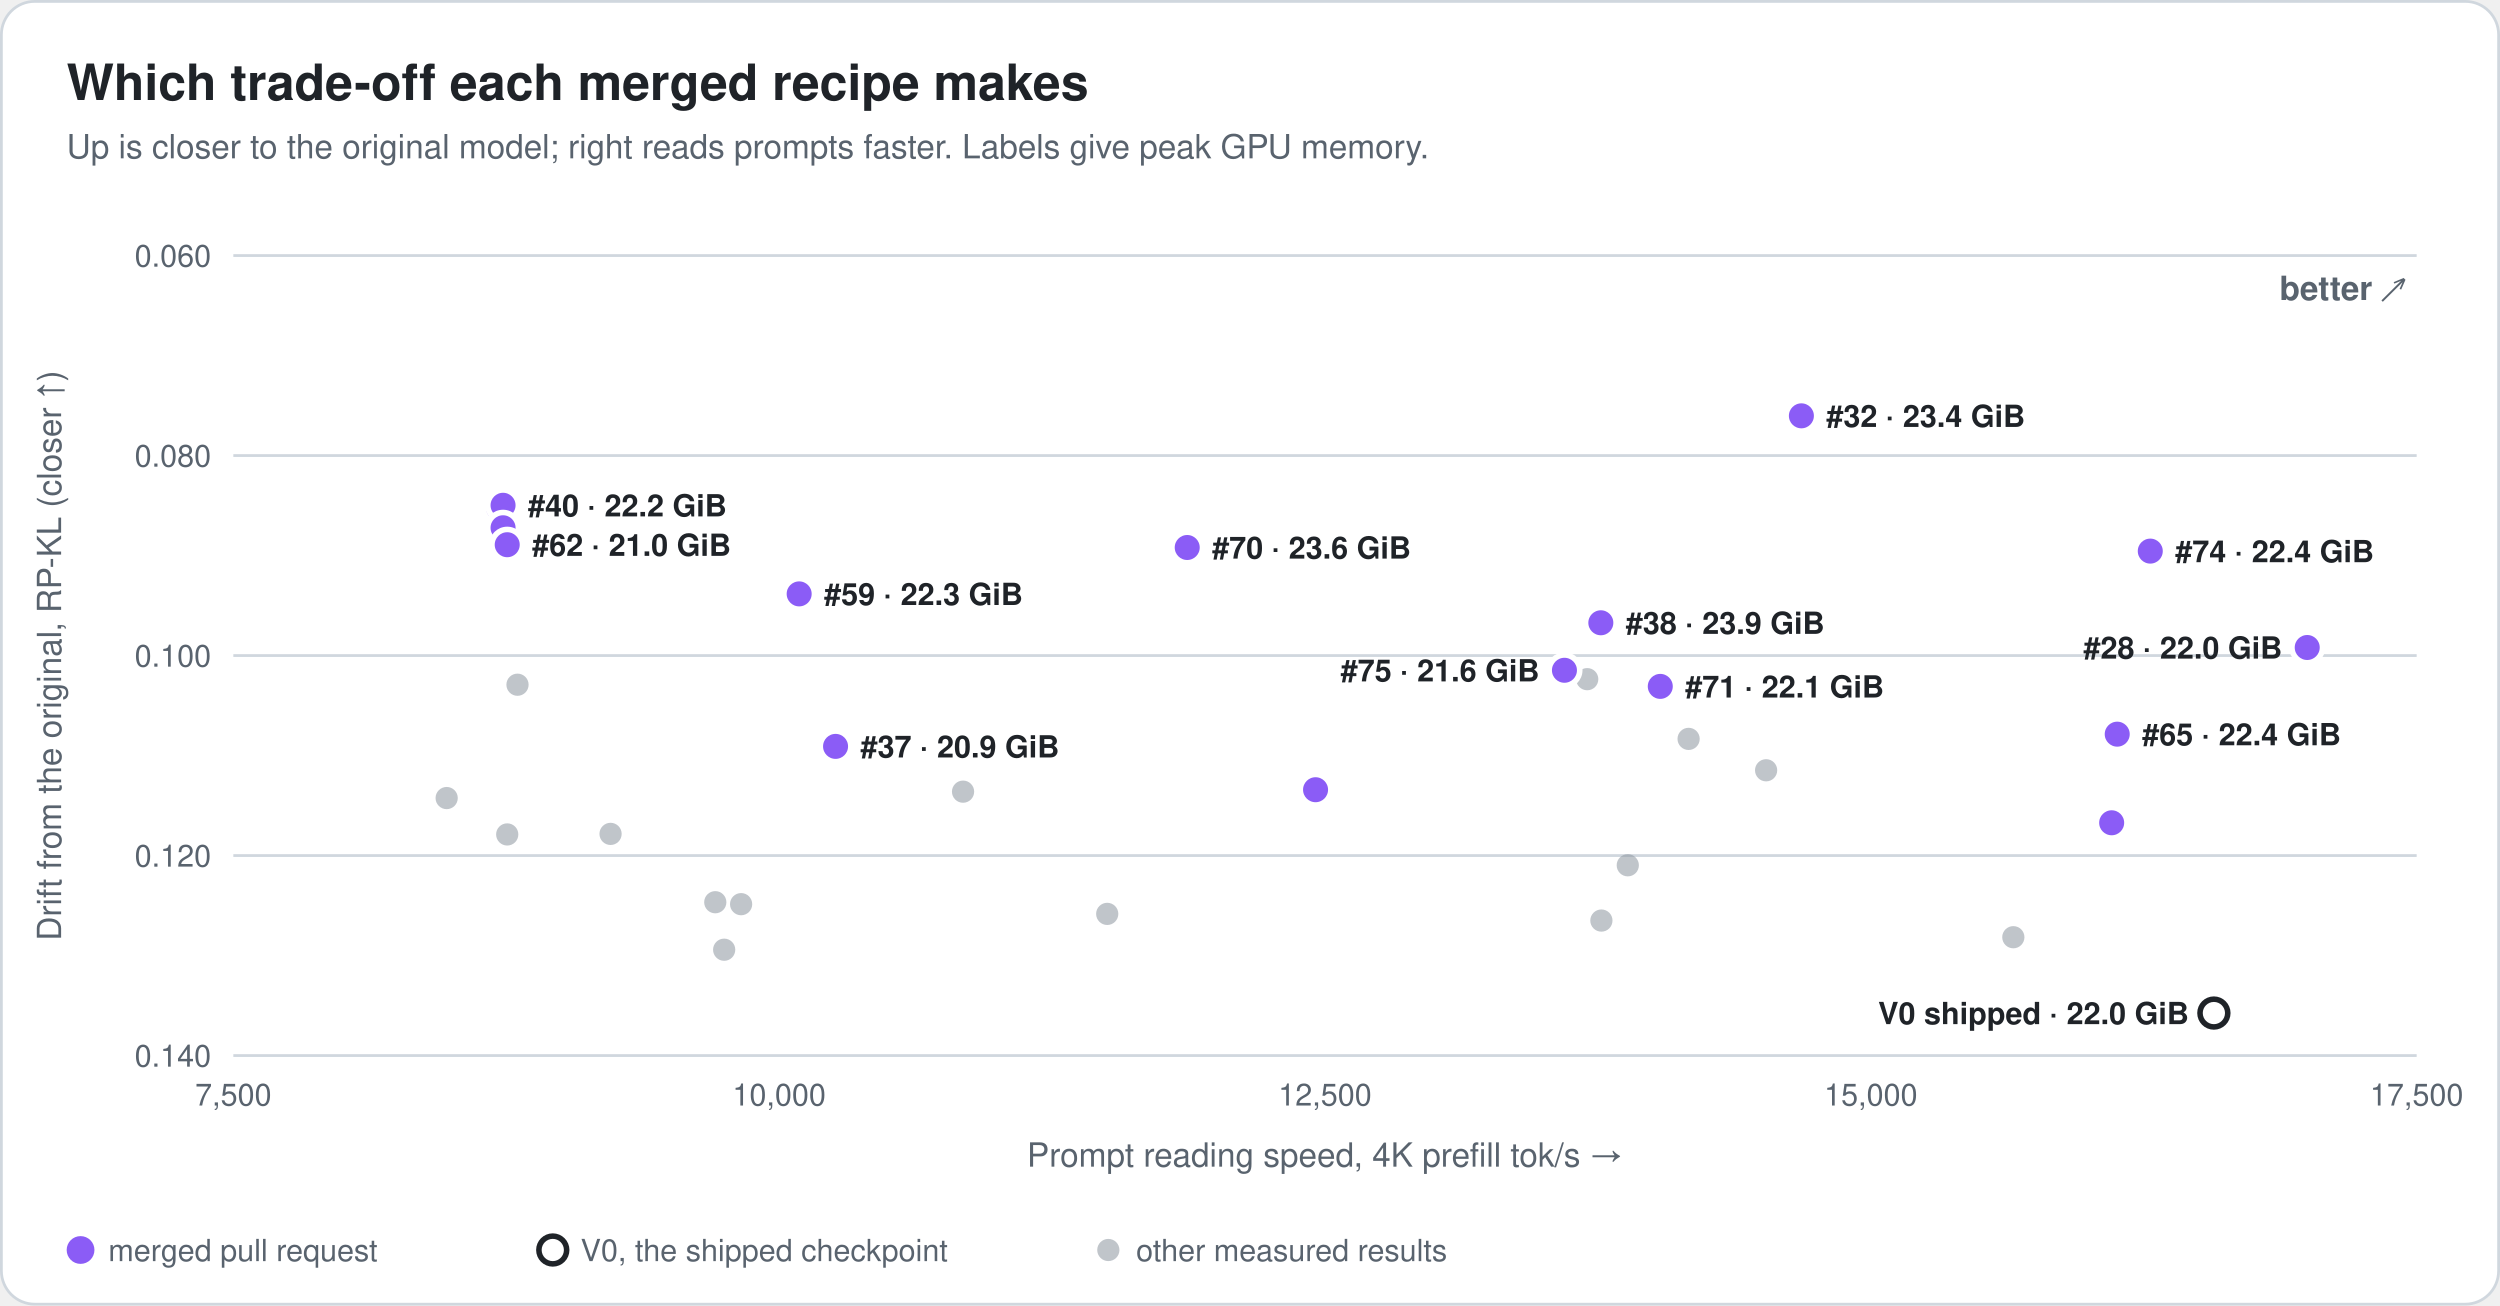
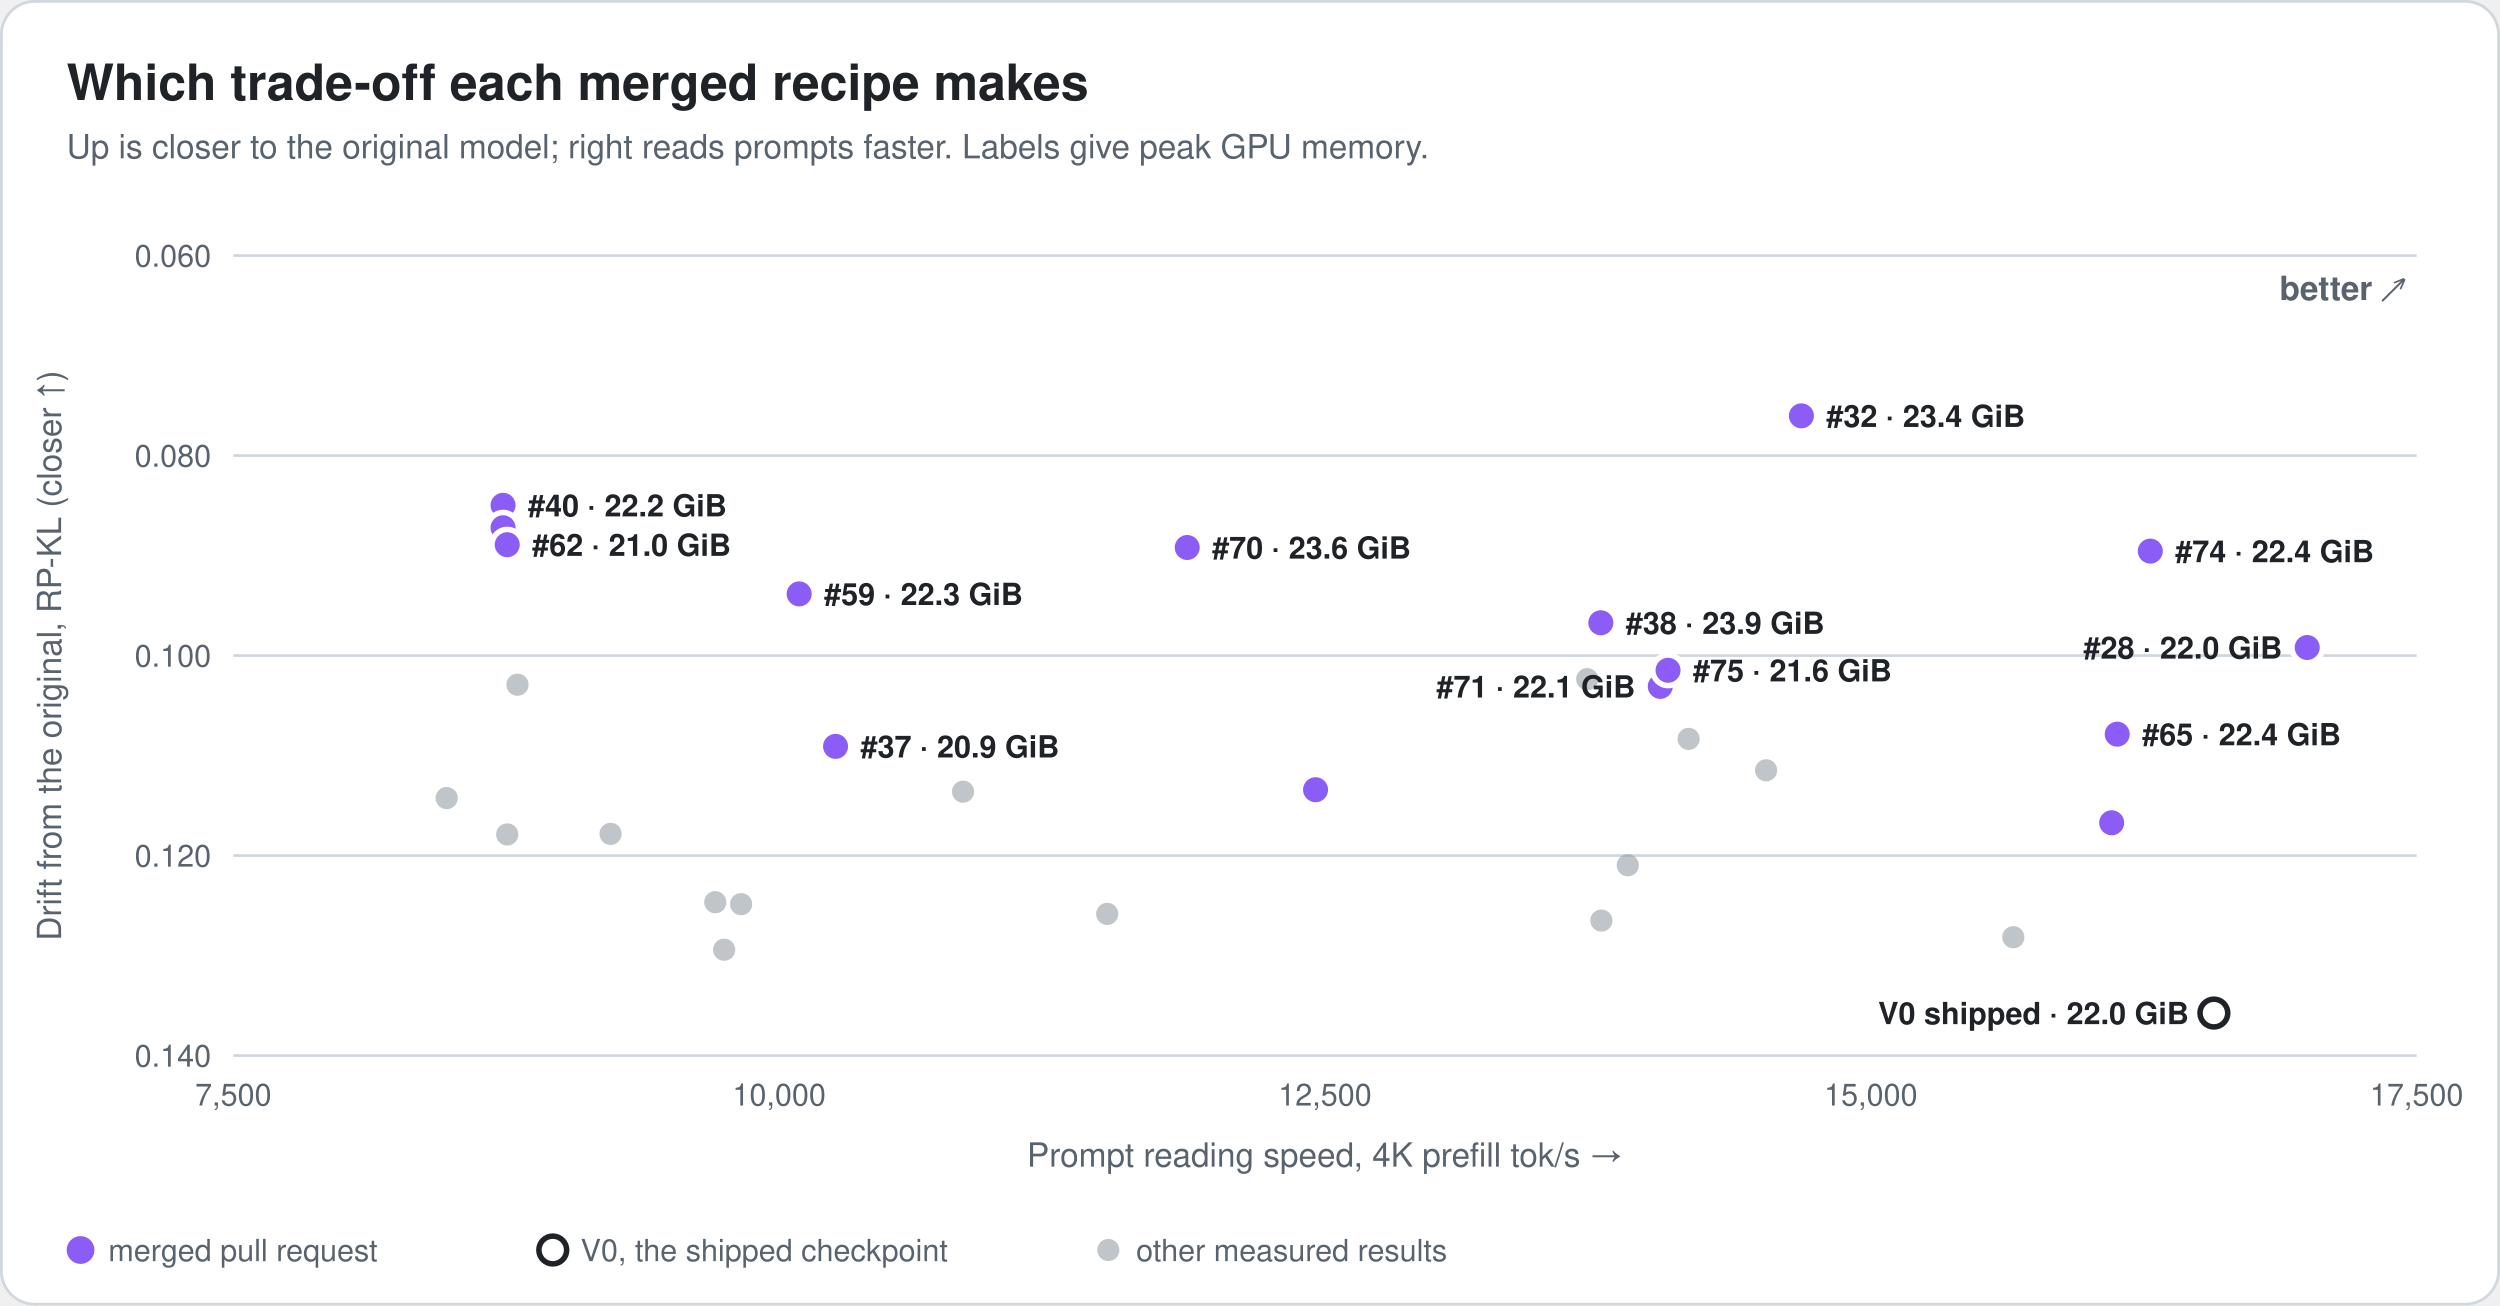
<svg xmlns="http://www.w3.org/2000/svg" width="900" height="470" viewBox="0 0 900 470" font-family="-apple-system,BlinkMacSystemFont,'Segoe UI',Helvetica,Arial,sans-serif" role="img" aria-label="Trade-offs of 16 merged recipes against the shipped checkpoint">
  <style>
.bg{fill:#ffffff;stroke:#d0d7de}.t{fill:#1f2328}.m{fill:#59636e}.rule{stroke:#d0d7de}.ring{stroke:#ffffff}
.acc{fill:#8b5cf6}.accl{stroke:#8b5cf6}.wash{fill:#8b5cf6;fill-opacity:.1}.gry{fill:#8c959f}.rej{fill:#d03b3b}.track{fill:#eaeef2}.tk{stroke:#1f2328}
@media (prefers-color-scheme: dark){
.bg{fill:#0d1117;stroke:#30363d}.t{fill:#e6edf3}.m{fill:#9198a1}.rule{stroke:#30363d}.ring{stroke:#0d1117}
.acc{fill:#9a75f8}.accl{stroke:#9a75f8}.wash{fill:#9a75f8;fill-opacity:.14}.gry{fill:#9198a1}.rej{fill:#e5534b}.track{fill:#21262d}.tk{stroke:#e6edf3}}
</style>
  <rect class="bg" x="0.5" y="0.5" width="899" height="469" rx="12" />
  <text x="24.0" y="36.0" class="t" font-size="18" font-weight="600" text-anchor="start">Which trade-off each merged recipe makes</text>
  <text x="24.0" y="57.0" class="m" font-size="12" font-weight="400" text-anchor="start">Up is closer to the original model; right reads prompts faster. Labels give peak GPU memory.</text>
  <line class="rule" x1="84" x2="870" y1="92.0" y2="92.0" stroke-width="1" />
  <text x="76.0" y="96.0" class="m" font-size="11" font-weight="400" text-anchor="end">0.060</text>
  <line class="rule" x1="84" x2="870" y1="164.0" y2="164.0" stroke-width="1" />
  <text x="76.0" y="168.0" class="m" font-size="11" font-weight="400" text-anchor="end">0.080</text>
  <line class="rule" x1="84" x2="870" y1="236.0" y2="236.0" stroke-width="1" />
  <text x="76.0" y="240.0" class="m" font-size="11" font-weight="400" text-anchor="end">0.100</text>
  <line class="rule" x1="84" x2="870" y1="308.0" y2="308.0" stroke-width="1" />
  <text x="76.0" y="312.0" class="m" font-size="11" font-weight="400" text-anchor="end">0.120</text>
  <line class="rule" x1="84" x2="870" y1="380.0" y2="380.0" stroke-width="1" />
  <text x="76.0" y="384.0" class="m" font-size="11" font-weight="400" text-anchor="end">0.140</text>
  <text x="84.0" y="398.0" class="m" font-size="11" font-weight="400" text-anchor="middle">7,500</text>
  <text x="280.5" y="398.0" class="m" font-size="11" font-weight="400" text-anchor="middle">10,000</text>
  <text x="477.0" y="398.0" class="m" font-size="11" font-weight="400" text-anchor="middle">12,500</text>
  <text x="673.5" y="398.0" class="m" font-size="11" font-weight="400" text-anchor="middle">15,000</text>
  <text x="870.0" y="398.0" class="m" font-size="11" font-weight="400" text-anchor="middle">17,500</text>
  <text x="477.0" y="420.0" class="m" font-size="12" font-weight="400" text-anchor="middle">Prompt reading speed, 4K prefill tok/s →</text>
  <text x="22" y="236.0" class="m" font-size="12" text-anchor="middle" transform="rotate(-90 22 236.0)">Drift from the original, RP-KL (closer ↑)</text>
  <text x="866.0" y="108.0" class="m" font-size="12" font-weight="600" text-anchor="end">better ↗</text>
  <circle class="gry" cx="160.8" cy="287.3" r="4" opacity=".55" />
  <circle class="gry" cx="571.4" cy="244.5" r="4" opacity=".55" />
  <circle class="gry" cx="576.5" cy="331.4" r="4" opacity=".55" />
  <circle class="gry" cx="724.8" cy="337.4" r="4" opacity=".55" />
  <circle class="gry" cx="260.7" cy="341.9" r="4" opacity=".55" />
  <circle class="gry" cx="257.5" cy="324.8" r="4" opacity=".55" />
  <circle class="gry" cx="182.6" cy="300.4" r="4" opacity=".55" />
  <circle class="gry" cx="346.7" cy="285.0" r="4" opacity=".55" />
  <circle class="gry" cx="607.9" cy="266.0" r="4" opacity=".55" />
  <circle class="gry" cx="398.6" cy="329.0" r="4" opacity=".55" />
  <circle class="gry" cx="186.3" cy="246.5" r="4" opacity=".55" />
  <circle class="gry" cx="586.0" cy="311.5" r="4" opacity=".55" />
  <circle class="gry" cx="635.8" cy="277.3" r="4" opacity=".55" />
  <circle class="gry" cx="219.8" cy="300.2" r="4" opacity=".55" />
  <circle class="gry" cx="266.8" cy="325.5" r="4" opacity=".55" />
  <circle class="tk" cx="797.0" cy="364.7" r="5" fill="none" stroke-width="2" />
  <circle class="acc ring" cx="473.6" cy="284.3" r="5.5" stroke-width="2" />
  <circle class="acc ring" cx="300.8" cy="268.7" r="5.5" stroke-width="2" />
  <circle class="acc ring" cx="576.3" cy="224.2" r="5.5" stroke-width="2" />
  <circle class="acc ring" cx="760.2" cy="296.2" r="5.5" stroke-width="2" />
  <circle class="acc ring" cx="762.2" cy="264.3" r="5.5" stroke-width="2" />
  <circle class="acc ring" cx="179.5" cy="182.9" r="5.5" stroke-width="2" />
  <circle class="acc ring" cx="181.1" cy="181.9" r="5.5" stroke-width="2" />
  <circle class="acc ring" cx="287.7" cy="213.8" r="5.5" stroke-width="2" />
  <circle class="acc ring" cx="181.1" cy="190.0" r="5.5" stroke-width="2" />
  <circle class="acc ring" cx="648.5" cy="149.7" r="5.5" stroke-width="2" />
  <circle class="acc ring" cx="427.4" cy="197.1" r="5.5" stroke-width="2" />
  <circle class="acc ring" cx="182.6" cy="196.1" r="5.5" stroke-width="2" />
  <circle class="acc ring" cx="597.7" cy="247.1" r="5.5" stroke-width="2" />
-   <circle class="acc ring" cx="563.2" cy="241.3" r="5.5" stroke-width="2" />
+   <circle class="acc ring" cx="600.5" cy="241.3" r="5.5" stroke-width="2" />
  <circle class="acc ring" cx="830.6" cy="233.1" r="5.5" stroke-width="2" />
  <circle class="acc ring" cx="774.1" cy="198.4" r="5.5" stroke-width="2" />
  <text x="788.0" y="368.7" class="t" font-size="11" font-weight="600" text-anchor="end">V0 shipped · 22.0 GiB</text>
  <text x="657.5" y="153.7" class="t" font-size="11" font-weight="600" text-anchor="start">#32 · 23.4 GiB</text>
  <text x="190.1" y="185.9" class="t" font-size="11" font-weight="600" text-anchor="start">#40 · 22.2 GiB</text>
  <text x="191.6" y="200.1" class="t" font-size="11" font-weight="600" text-anchor="start">#62 · 21.0 GiB</text>
  <text x="436.4" y="201.1" class="t" font-size="11" font-weight="600" text-anchor="start">#70 · 23.6 GiB</text>
  <text x="783.1" y="202.4" class="t" font-size="11" font-weight="600" text-anchor="start">#74 · 22.4 GiB</text>
  <text x="296.7" y="217.8" class="t" font-size="11" font-weight="600" text-anchor="start">#59 · 22.3 GiB</text>
  <text x="585.3" y="228.2" class="t" font-size="11" font-weight="600" text-anchor="start">#38 · 23.9 GiB</text>
  <text x="821.6" y="237.1" class="t" font-size="11" font-weight="600" text-anchor="end">#28 · 22.0 GiB</text>
-   <text x="554.2" y="245.3" class="t" font-size="11" font-weight="600" text-anchor="end">#75 · 21.6 GiB</text>
-   <text x="606.7" y="251.1" class="t" font-size="11" font-weight="600" text-anchor="start">#71 · 22.1 GiB</text>
+   <text x="609.5" y="245.3" class="t" font-size="11" font-weight="600" text-anchor="start">#75 · 21.6 GiB</text>
+   <text x="588.7" y="251.1" class="t" font-size="11" font-weight="600" text-anchor="end">#71 · 22.1 GiB</text>
  <text x="771.2" y="268.3" class="t" font-size="11" font-weight="600" text-anchor="start">#65 · 22.4 GiB</text>
  <text x="309.8" y="272.7" class="t" font-size="11" font-weight="600" text-anchor="start">#37 · 20.9 GiB</text>
  <circle class="acc" cx="29" cy="450" r="5" />
  <text x="39.0" y="454.0" class="m" font-size="11" font-weight="400" text-anchor="start">merged pull request</text>
  <circle class="tk" cx="199" cy="450" r="5" fill="none" stroke-width="2" />
  <text x="209.0" y="454.0" class="m" font-size="11" font-weight="400" text-anchor="start">V0, the shipped checkpoint</text>
  <circle class="gry" cx="399" cy="450" r="4" opacity=".55" />
  <text x="409.0" y="454.0" class="m" font-size="11" font-weight="400" text-anchor="start">other measured results</text>
</svg>
